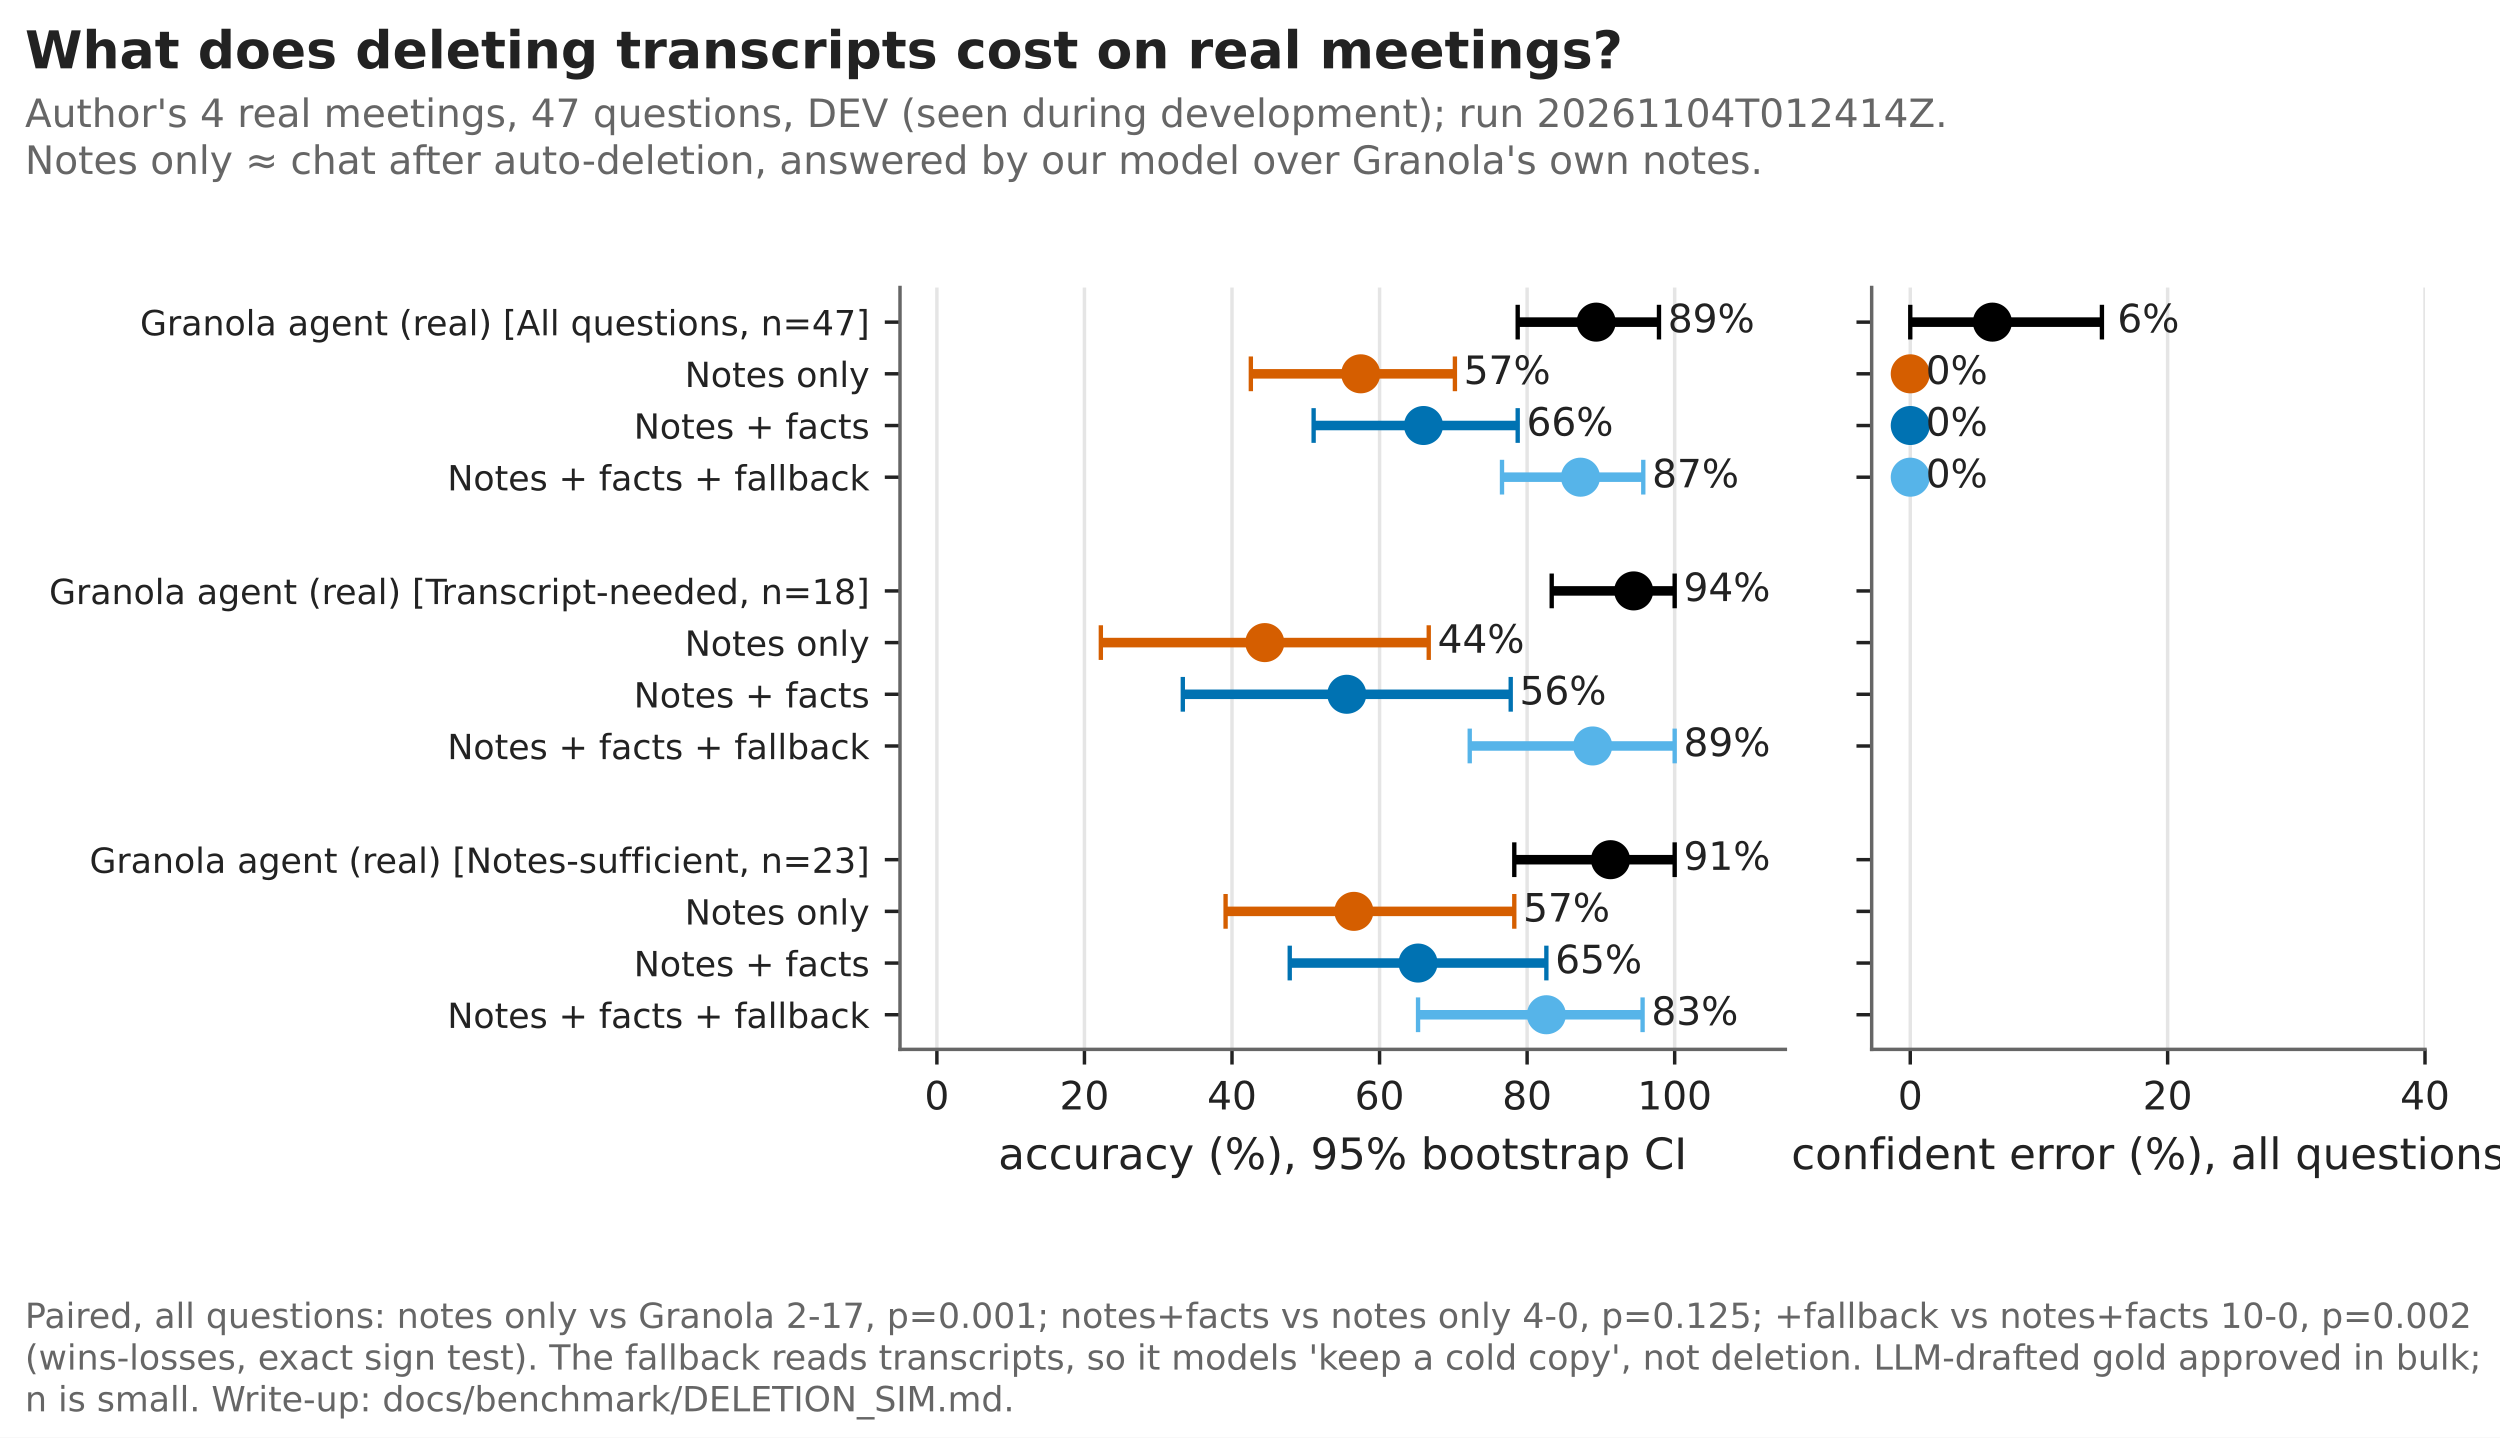
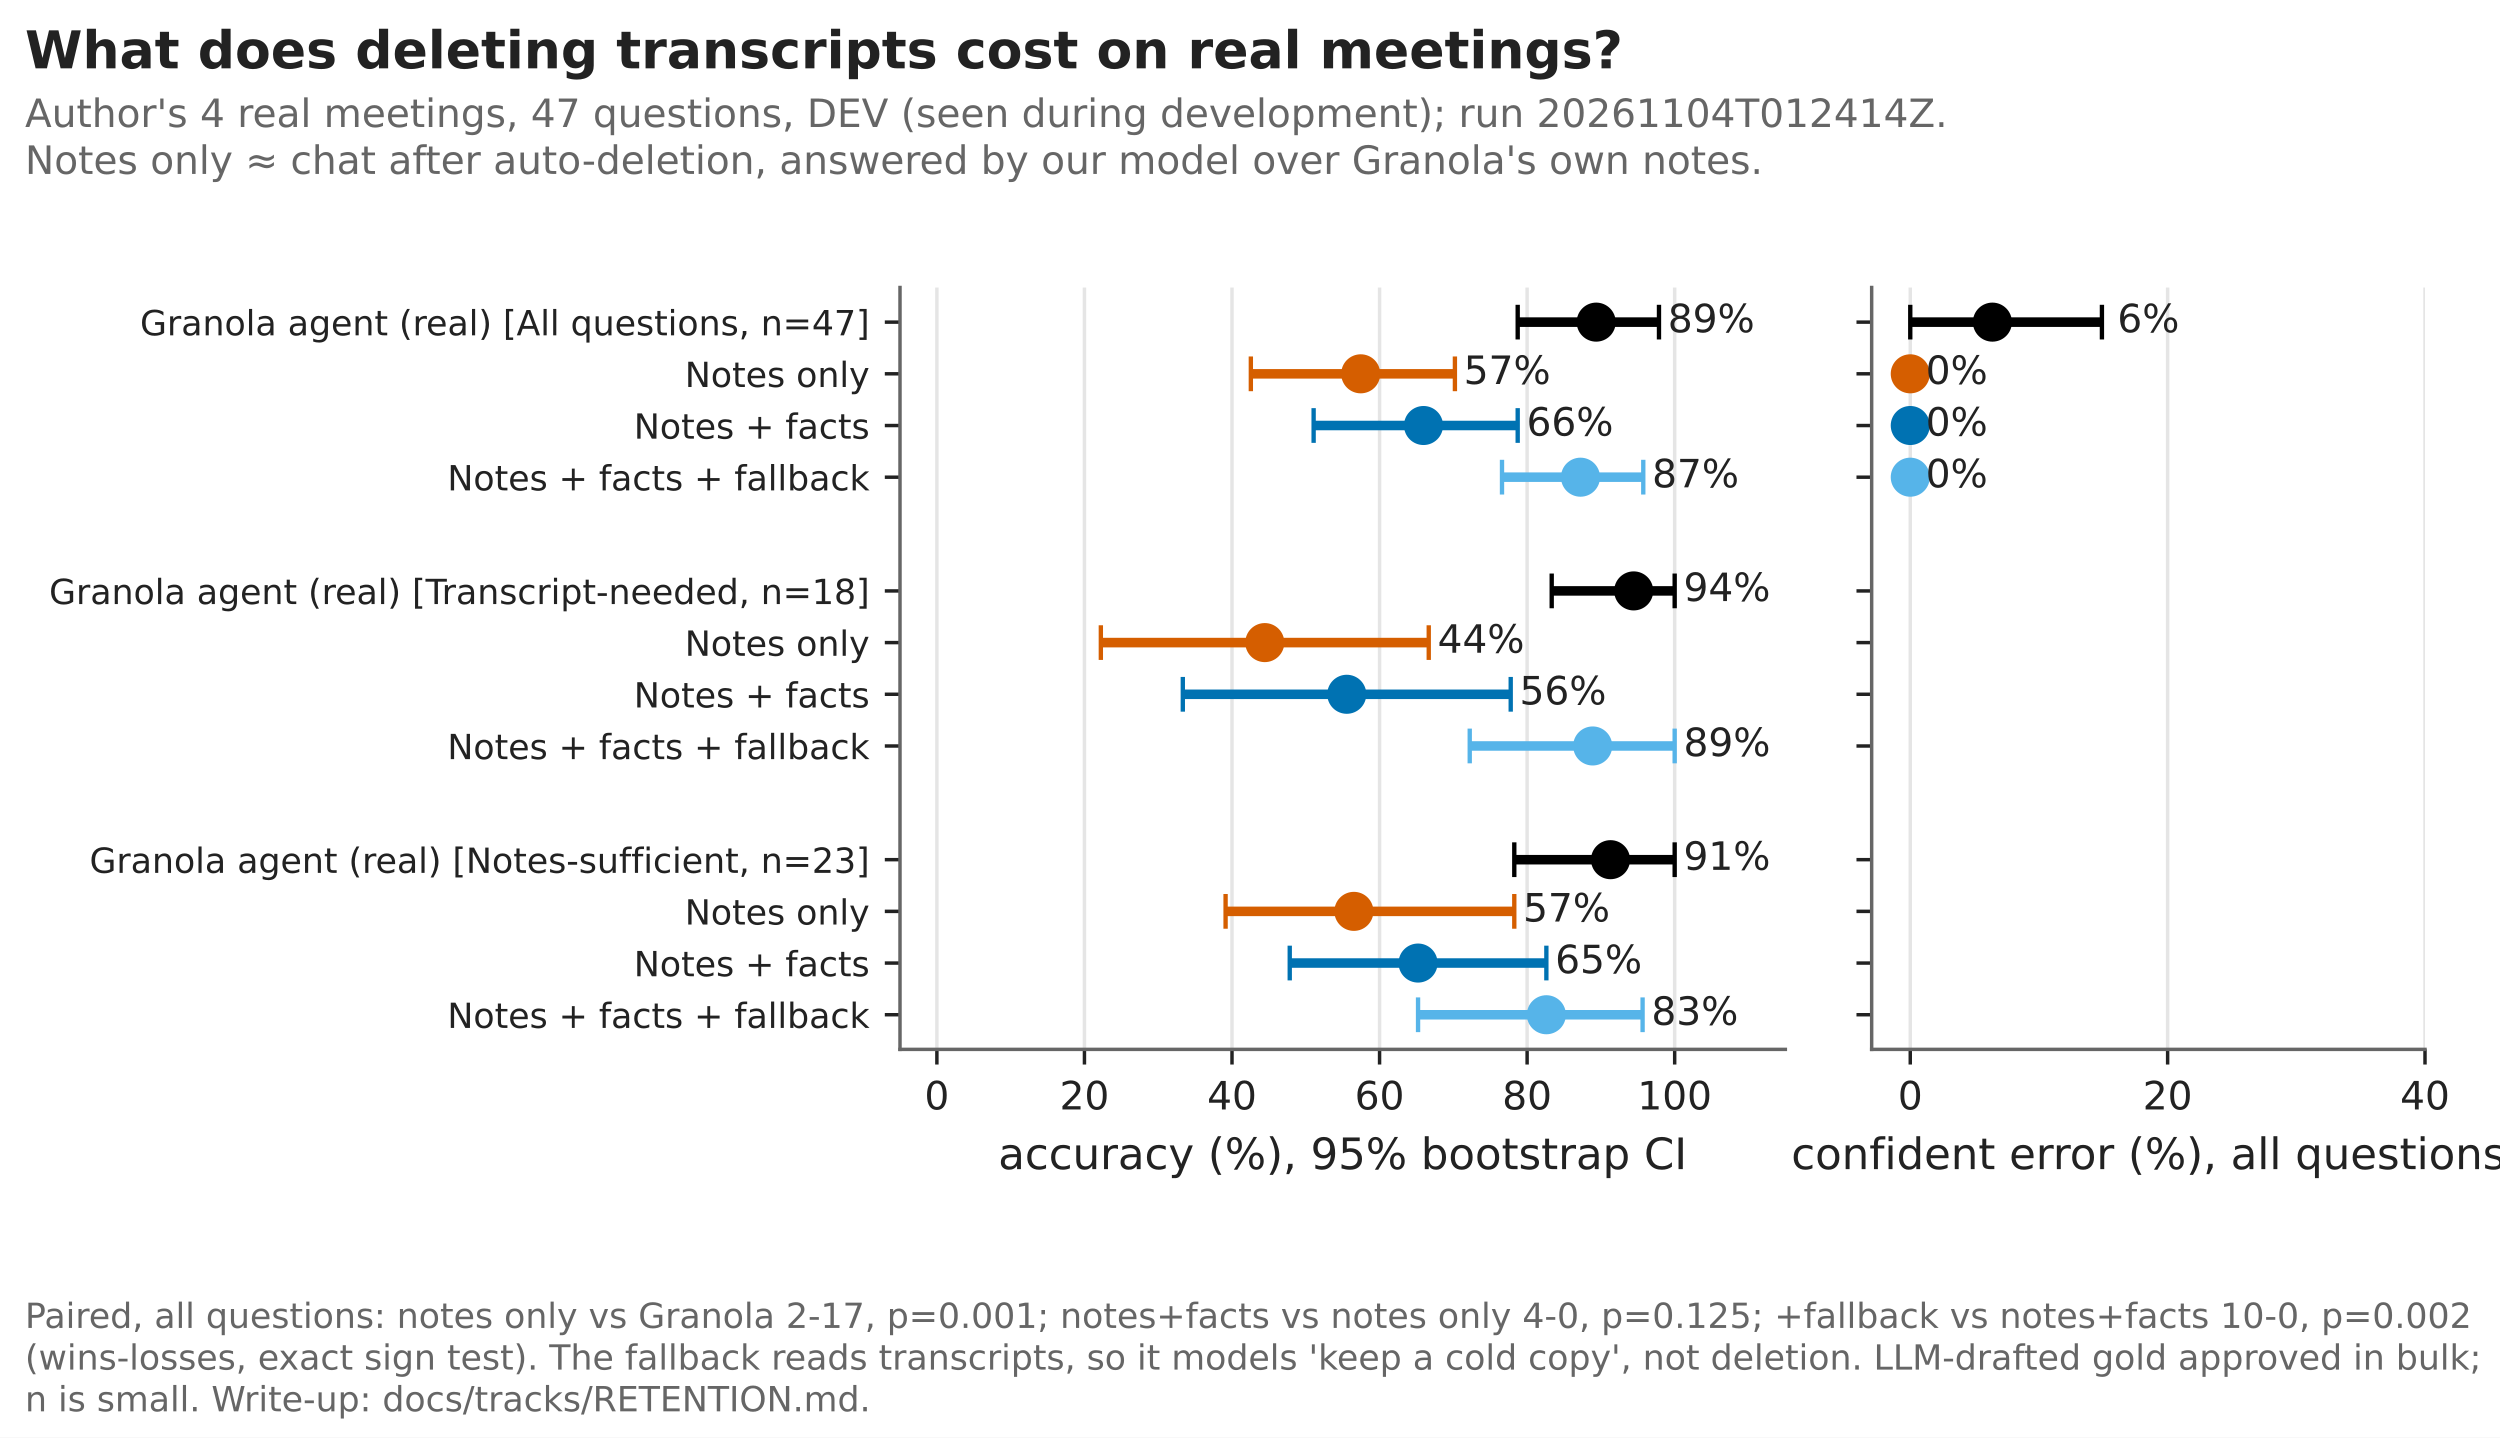
<svg xmlns="http://www.w3.org/2000/svg" xmlns:xlink="http://www.w3.org/1999/xlink" width="576pt" height="331.2pt" viewBox="0 0 576 331.2" version="1.1">
  <defs>
    <style type="text/css">*{stroke-linejoin: round; stroke-linecap: butt}</style>
  </defs>
  <g id="figure_1">
    <g id="patch_1">
      <path d="M 0 331.2  L 576 331.2  L 576 0  L 0 0  z " style="fill: #ffffff" />
    </g>
    <g id="axes_1">
      <g id="patch_2">
        <path d="M 207.36 241.776  L 411.343 241.776  L 411.343 66.24  L 207.36 66.24  z " style="fill: #ffffff" />
      </g>
      <g id="matplotlib.axis_1">
        <g id="xtick_1">
          <g id="line2d_1">
            <path d="M 215.859 241.776  L 215.859 66.24  " clip-path="url(#p4a21367a74)" style="fill: none; stroke: #e5e5e5; stroke-width: 0.8; stroke-linecap: square" />
          </g>
          <g id="line2d_2">
            <defs>
              <path id="mbfbeed4f77" d="M 0 0  L 0 3.5  " style="stroke: #222222; stroke-width: 0.8" />
            </defs>
            <g>
              <use xlink:href="#mbfbeed4f77" x="215.859" y="241.776" style="fill: #222222; stroke: #222222; stroke-width: 0.8" />
            </g>
          </g>
          <g id="text_1">
            <text style="font-size: 9px; font-family: 'DejaVu Sans', 'Helvetica', 'Arial', sans-serif; text-anchor: middle; fill: #222222" x="215.859" y="255.614" transform="rotate(-0 215.8593 255.6139)">0</text>
          </g>
        </g>
        <g id="xtick_2">
          <g id="line2d_3">
            <path d="M 249.856 241.776  L 249.856 66.24  " clip-path="url(#p4a21367a74)" style="fill: none; stroke: #e5e5e5; stroke-width: 0.8; stroke-linecap: square" />
          </g>
          <g id="line2d_4">
            <g>
              <use xlink:href="#mbfbeed4f77" x="249.856" y="241.776" style="fill: #222222; stroke: #222222; stroke-width: 0.8" />
            </g>
          </g>
          <g id="text_2">
            <text style="font-size: 9px; font-family: 'DejaVu Sans', 'Helvetica', 'Arial', sans-serif; text-anchor: middle; fill: #222222" x="249.856" y="255.614" transform="rotate(-0 249.8564 255.6139)">20</text>
          </g>
        </g>
        <g id="xtick_3">
          <g id="line2d_5">
            <path d="M 283.853 241.776  L 283.853 66.24  " clip-path="url(#p4a21367a74)" style="fill: none; stroke: #e5e5e5; stroke-width: 0.8; stroke-linecap: square" />
          </g>
          <g id="line2d_6">
            <g>
              <use xlink:href="#mbfbeed4f77" x="283.853" y="241.776" style="fill: #222222; stroke: #222222; stroke-width: 0.8" />
            </g>
          </g>
          <g id="text_3">
            <text style="font-size: 9px; font-family: 'DejaVu Sans', 'Helvetica', 'Arial', sans-serif; text-anchor: middle; fill: #222222" x="283.853" y="255.614" transform="rotate(-0 283.8535 255.6139)">40</text>
          </g>
        </g>
        <g id="xtick_4">
          <g id="line2d_7">
            <path d="M 317.851 241.776  L 317.851 66.24  " clip-path="url(#p4a21367a74)" style="fill: none; stroke: #e5e5e5; stroke-width: 0.8; stroke-linecap: square" />
          </g>
          <g id="line2d_8">
            <g>
              <use xlink:href="#mbfbeed4f77" x="317.851" y="241.776" style="fill: #222222; stroke: #222222; stroke-width: 0.8" />
            </g>
          </g>
          <g id="text_4">
            <text style="font-size: 9px; font-family: 'DejaVu Sans', 'Helvetica', 'Arial', sans-serif; text-anchor: middle; fill: #222222" x="317.851" y="255.614" transform="rotate(-0 317.8506 255.6139)">60</text>
          </g>
        </g>
        <g id="xtick_5">
          <g id="line2d_9">
            <path d="M 351.848 241.776  L 351.848 66.24  " clip-path="url(#p4a21367a74)" style="fill: none; stroke: #e5e5e5; stroke-width: 0.8; stroke-linecap: square" />
          </g>
          <g id="line2d_10">
            <g>
              <use xlink:href="#mbfbeed4f77" x="351.848" y="241.776" style="fill: #222222; stroke: #222222; stroke-width: 0.8" />
            </g>
          </g>
          <g id="text_5">
            <text style="font-size: 9px; font-family: 'DejaVu Sans', 'Helvetica', 'Arial', sans-serif; text-anchor: middle; fill: #222222" x="351.848" y="255.614" transform="rotate(-0 351.8477 255.6139)">80</text>
          </g>
        </g>
        <g id="xtick_6">
          <g id="line2d_11">
            <path d="M 385.845 241.776  L 385.845 66.24  " clip-path="url(#p4a21367a74)" style="fill: none; stroke: #e5e5e5; stroke-width: 0.8; stroke-linecap: square" />
          </g>
          <g id="line2d_12">
            <g>
              <use xlink:href="#mbfbeed4f77" x="385.845" y="241.776" style="fill: #222222; stroke: #222222; stroke-width: 0.8" />
            </g>
          </g>
          <g id="text_6">
            <text style="font-size: 9px; font-family: 'DejaVu Sans', 'Helvetica', 'Arial', sans-serif; text-anchor: middle; fill: #222222" x="385.845" y="255.614" transform="rotate(-0 385.8448 255.6139)">100</text>
          </g>
        </g>
        <g id="text_7">
          <text style="font-size: 10px; font-family: 'DejaVu Sans', 'Helvetica', 'Arial', sans-serif; text-anchor: middle; fill: #222222" x="309.351" y="269.374" transform="rotate(-0 309.3513 269.3744)">accuracy (%), 95% bootstrap CI</text>
        </g>
      </g>
      <g id="matplotlib.axis_2">
        <g id="ytick_1">
          <g id="line2d_13">
            <defs>
              <path id="m882cb36562" d="M 0 0  L -3.5 0  " style="stroke: #222222; stroke-width: 0.8" />
            </defs>
            <g>
              <use xlink:href="#m882cb36562" x="207.36" y="74.219" style="fill: #222222; stroke: #222222; stroke-width: 0.8" />
            </g>
          </g>
          <g id="text_8">
            <text style="font-size: 8px; font-family: 'DejaVu Sans', 'Helvetica', 'Arial', sans-serif; text-anchor: end; fill: #222222" x="200.36" y="77.258" transform="rotate(-0 200.36 77.25828)">Granola agent (real)  [All questions, n=47]</text>
          </g>
        </g>
        <g id="ytick_2">
          <g id="line2d_14">
            <g>
              <use xlink:href="#m882cb36562" x="207.36" y="86.128" style="fill: #222222; stroke: #222222; stroke-width: 0.8" />
            </g>
          </g>
          <g id="text_9">
            <text style="font-size: 8px; font-family: 'DejaVu Sans', 'Helvetica', 'Arial', sans-serif; text-anchor: end; fill: #222222" x="200.36" y="89.167" transform="rotate(-0 200.36 89.1671)">Notes only</text>
          </g>
        </g>
        <g id="ytick_3">
          <g id="line2d_15">
            <g>
              <use xlink:href="#m882cb36562" x="207.36" y="98.037" style="fill: #222222; stroke: #222222; stroke-width: 0.8" />
            </g>
          </g>
          <g id="text_10">
            <text style="font-size: 8px; font-family: 'DejaVu Sans', 'Helvetica', 'Arial', sans-serif; text-anchor: end; fill: #222222" x="200.36" y="101.076" transform="rotate(-0 200.36 101.0759)">Notes + facts</text>
          </g>
        </g>
        <g id="ytick_4">
          <g id="line2d_16">
            <g>
              <use xlink:href="#m882cb36562" x="207.36" y="109.945" style="fill: #222222; stroke: #222222; stroke-width: 0.8" />
            </g>
          </g>
          <g id="text_11">
            <text style="font-size: 8px; font-family: 'DejaVu Sans', 'Helvetica', 'Arial', sans-serif; text-anchor: end; fill: #222222" x="200.36" y="112.985" transform="rotate(-0 200.36 112.9847)">Notes + facts + fallback</text>
          </g>
        </g>
        <g id="ytick_5">
          <g id="line2d_17">
            <g>
              <use xlink:href="#m882cb36562" x="207.36" y="136.145" style="fill: #222222; stroke: #222222; stroke-width: 0.8" />
            </g>
          </g>
          <g id="text_12">
            <text style="font-size: 8px; font-family: 'DejaVu Sans', 'Helvetica', 'Arial', sans-serif; text-anchor: end; fill: #222222" x="200.36" y="139.184" transform="rotate(-0 200.36 139.1841)">Granola agent (real)  [Transcript-needed, n=18]</text>
          </g>
        </g>
        <g id="ytick_6">
          <g id="line2d_18">
            <g>
              <use xlink:href="#m882cb36562" x="207.36" y="148.054" style="fill: #222222; stroke: #222222; stroke-width: 0.8" />
            </g>
          </g>
          <g id="text_13">
            <text style="font-size: 8px; font-family: 'DejaVu Sans', 'Helvetica', 'Arial', sans-serif; text-anchor: end; fill: #222222" x="200.36" y="151.093" transform="rotate(-0 200.36 151.093)">Notes only</text>
          </g>
        </g>
        <g id="ytick_7">
          <g id="line2d_19">
            <g>
              <use xlink:href="#m882cb36562" x="207.36" y="159.962" style="fill: #222222; stroke: #222222; stroke-width: 0.8" />
            </g>
          </g>
          <g id="text_14">
            <text style="font-size: 8px; font-family: 'DejaVu Sans', 'Helvetica', 'Arial', sans-serif; text-anchor: end; fill: #222222" x="200.36" y="163.002" transform="rotate(-0 200.36 163.0018)">Notes + facts</text>
          </g>
        </g>
        <g id="ytick_8">
          <g id="line2d_20">
            <g>
              <use xlink:href="#m882cb36562" x="207.36" y="171.871" style="fill: #222222; stroke: #222222; stroke-width: 0.8" />
            </g>
          </g>
          <g id="text_15">
            <text style="font-size: 8px; font-family: 'DejaVu Sans', 'Helvetica', 'Arial', sans-serif; text-anchor: end; fill: #222222" x="200.36" y="174.911" transform="rotate(-0 200.36 174.9106)">Notes + facts + fallback</text>
          </g>
        </g>
        <g id="ytick_9">
          <g id="line2d_21">
            <g>
              <use xlink:href="#m882cb36562" x="207.36" y="198.071" style="fill: #222222; stroke: #222222; stroke-width: 0.8" />
            </g>
          </g>
          <g id="text_16">
            <text style="font-size: 8px; font-family: 'DejaVu Sans', 'Helvetica', 'Arial', sans-serif; text-anchor: end; fill: #222222" x="200.36" y="201.11" transform="rotate(-0 200.36 201.11)">Granola agent (real)  [Notes-sufficient, n=23]</text>
          </g>
        </g>
        <g id="ytick_10">
          <g id="line2d_22">
            <g>
              <use xlink:href="#m882cb36562" x="207.36" y="209.979" style="fill: #222222; stroke: #222222; stroke-width: 0.8" />
            </g>
          </g>
          <g id="text_17">
            <text style="font-size: 8px; font-family: 'DejaVu Sans', 'Helvetica', 'Arial', sans-serif; text-anchor: end; fill: #222222" x="200.36" y="213.019" transform="rotate(-0 200.36 213.0188)">Notes only</text>
          </g>
        </g>
        <g id="ytick_11">
          <g id="line2d_23">
            <g>
              <use xlink:href="#m882cb36562" x="207.36" y="221.888" style="fill: #222222; stroke: #222222; stroke-width: 0.8" />
            </g>
          </g>
          <g id="text_18">
            <text style="font-size: 8px; font-family: 'DejaVu Sans', 'Helvetica', 'Arial', sans-serif; text-anchor: end; fill: #222222" x="200.36" y="224.928" transform="rotate(-0 200.36 224.9276)">Notes + facts</text>
          </g>
        </g>
        <g id="ytick_12">
          <g id="line2d_24">
            <g>
              <use xlink:href="#m882cb36562" x="207.36" y="233.797" style="fill: #222222; stroke: #222222; stroke-width: 0.8" />
            </g>
          </g>
          <g id="text_19">
            <text style="font-size: 8px; font-family: 'DejaVu Sans', 'Helvetica', 'Arial', sans-serif; text-anchor: end; fill: #222222" x="200.36" y="236.836" transform="rotate(-0 200.36 236.8365)">Notes + facts + fallback</text>
          </g>
        </g>
      </g>
      <g id="LineCollection_1">
        <path d="M 349.678 74.219  L 382.228 74.219  " clip-path="url(#p4a21367a74)" style="fill: none; stroke: #000000; stroke-width: 2.2" />
      </g>
      <g id="line2d_25">
        <defs>
          <path id="m588bdfc3f3" d="M 0 4  L 0 -4  " style="stroke: #000000" />
        </defs>
        <g clip-path="url(#p4a21367a74)">
          <use xlink:href="#m588bdfc3f3" x="349.678" y="74.219" style="stroke: #000000" />
        </g>
      </g>
      <g id="line2d_26">
        <g clip-path="url(#p4a21367a74)">
          <use xlink:href="#m588bdfc3f3" x="382.228" y="74.219" style="stroke: #000000" />
        </g>
      </g>
      <g id="LineCollection_2">
        <path d="M 288.194 86.128  L 335.211 86.128  " clip-path="url(#p4a21367a74)" style="fill: none; stroke: #d55e00; stroke-width: 2.2" />
      </g>
      <g id="line2d_27">
        <defs>
          <path id="m2316b4b13b" d="M 0 4  L 0 -4  " style="stroke: #d55e00" />
        </defs>
        <g clip-path="url(#p4a21367a74)">
          <use xlink:href="#m2316b4b13b" x="288.194" y="86.128" style="fill: #d55e00; stroke: #d55e00" />
        </g>
      </g>
      <g id="line2d_28">
        <g clip-path="url(#p4a21367a74)">
          <use xlink:href="#m2316b4b13b" x="335.211" y="86.128" style="fill: #d55e00; stroke: #d55e00" />
        </g>
      </g>
      <g id="LineCollection_3">
        <path d="M 302.66 98.037  L 349.678 98.037  " clip-path="url(#p4a21367a74)" style="fill: none; stroke: #0072b2; stroke-width: 2.2" />
      </g>
      <g id="line2d_29">
        <defs>
          <path id="mf7b65b3f2f" d="M 0 4  L 0 -4  " style="stroke: #0072b2" />
        </defs>
        <g clip-path="url(#p4a21367a74)">
          <use xlink:href="#mf7b65b3f2f" x="302.66" y="98.037" style="fill: #0072b2; stroke: #0072b2" />
        </g>
      </g>
      <g id="line2d_30">
        <g clip-path="url(#p4a21367a74)">
          <use xlink:href="#mf7b65b3f2f" x="349.678" y="98.037" style="fill: #0072b2; stroke: #0072b2" />
        </g>
      </g>
      <g id="LineCollection_4">
        <path d="M 346.061 109.945  L 378.611 109.945  " clip-path="url(#p4a21367a74)" style="fill: none; stroke: #56b4e9; stroke-width: 2.2" />
      </g>
      <g id="line2d_31">
        <defs>
          <path id="mfaf6a89723" d="M 0 4  L 0 -4  " style="stroke: #56b4e9" />
        </defs>
        <g clip-path="url(#p4a21367a74)">
          <use xlink:href="#mfaf6a89723" x="346.061" y="109.945" style="fill: #56b4e9; stroke: #56b4e9" />
        </g>
      </g>
      <g id="line2d_32">
        <g clip-path="url(#p4a21367a74)">
          <use xlink:href="#mfaf6a89723" x="378.611" y="109.945" style="fill: #56b4e9; stroke: #56b4e9" />
        </g>
      </g>
      <g id="LineCollection_5">
        <path d="M 357.514 136.145  L 385.845 136.145  " clip-path="url(#p4a21367a74)" style="fill: none; stroke: #000000; stroke-width: 2.2" />
      </g>
      <g id="line2d_33">
        <g clip-path="url(#p4a21367a74)">
          <use xlink:href="#m588bdfc3f3" x="357.514" y="136.145" style="stroke: #000000" />
        </g>
      </g>
      <g id="line2d_34">
        <g clip-path="url(#p4a21367a74)">
          <use xlink:href="#m588bdfc3f3" x="385.845" y="136.145" style="stroke: #000000" />
        </g>
      </g>
      <g id="LineCollection_6">
        <path d="M 253.634 148.054  L 329.183 148.054  " clip-path="url(#p4a21367a74)" style="fill: none; stroke: #d55e00; stroke-width: 2.2" />
      </g>
      <g id="line2d_35">
        <g clip-path="url(#p4a21367a74)">
          <use xlink:href="#m2316b4b13b" x="253.634" y="148.054" style="fill: #d55e00; stroke: #d55e00" />
        </g>
      </g>
      <g id="line2d_36">
        <g clip-path="url(#p4a21367a74)">
          <use xlink:href="#m2316b4b13b" x="329.183" y="148.054" style="fill: #d55e00; stroke: #d55e00" />
        </g>
      </g>
      <g id="LineCollection_7">
        <path d="M 272.521 159.962  L 348.07 159.962  " clip-path="url(#p4a21367a74)" style="fill: none; stroke: #0072b2; stroke-width: 2.2" />
      </g>
      <g id="line2d_37">
        <g clip-path="url(#p4a21367a74)">
          <use xlink:href="#mf7b65b3f2f" x="272.521" y="159.962" style="fill: #0072b2; stroke: #0072b2" />
        </g>
      </g>
      <g id="line2d_38">
        <g clip-path="url(#p4a21367a74)">
          <use xlink:href="#mf7b65b3f2f" x="348.07" y="159.962" style="fill: #0072b2; stroke: #0072b2" />
        </g>
      </g>
      <g id="LineCollection_8">
        <path d="M 338.627 171.871  L 385.845 171.871  " clip-path="url(#p4a21367a74)" style="fill: none; stroke: #56b4e9; stroke-width: 2.2" />
      </g>
      <g id="line2d_39">
        <g clip-path="url(#p4a21367a74)">
          <use xlink:href="#mfaf6a89723" x="338.627" y="171.871" style="fill: #56b4e9; stroke: #56b4e9" />
        </g>
      </g>
      <g id="line2d_40">
        <g clip-path="url(#p4a21367a74)">
          <use xlink:href="#mfaf6a89723" x="385.845" y="171.871" style="fill: #56b4e9; stroke: #56b4e9" />
        </g>
      </g>
      <g id="LineCollection_9">
        <path d="M 348.891 198.071  L 385.845 198.071  " clip-path="url(#p4a21367a74)" style="fill: none; stroke: #000000; stroke-width: 2.2" />
      </g>
      <g id="line2d_41">
        <g clip-path="url(#p4a21367a74)">
          <use xlink:href="#m588bdfc3f3" x="348.891" y="198.071" style="stroke: #000000" />
        </g>
      </g>
      <g id="line2d_42">
        <g clip-path="url(#p4a21367a74)">
          <use xlink:href="#m588bdfc3f3" x="385.845" y="198.071" style="stroke: #000000" />
        </g>
      </g>
      <g id="LineCollection_10">
        <path d="M 282.375 209.979  L 348.891 209.979  " clip-path="url(#p4a21367a74)" style="fill: none; stroke: #d55e00; stroke-width: 2.2" />
      </g>
      <g id="line2d_43">
        <g clip-path="url(#p4a21367a74)">
          <use xlink:href="#m2316b4b13b" x="282.375" y="209.979" style="fill: #d55e00; stroke: #d55e00" />
        </g>
      </g>
      <g id="line2d_44">
        <g clip-path="url(#p4a21367a74)">
          <use xlink:href="#m2316b4b13b" x="348.891" y="209.979" style="fill: #d55e00; stroke: #d55e00" />
        </g>
      </g>
      <g id="LineCollection_11">
        <path d="M 297.157 221.888  L 356.282 221.888  " clip-path="url(#p4a21367a74)" style="fill: none; stroke: #0072b2; stroke-width: 2.2" />
      </g>
      <g id="line2d_45">
        <g clip-path="url(#p4a21367a74)">
          <use xlink:href="#mf7b65b3f2f" x="297.157" y="221.888" style="fill: #0072b2; stroke: #0072b2" />
        </g>
      </g>
      <g id="line2d_46">
        <g clip-path="url(#p4a21367a74)">
          <use xlink:href="#mf7b65b3f2f" x="356.282" y="221.888" style="fill: #0072b2; stroke: #0072b2" />
        </g>
      </g>
      <g id="LineCollection_12">
        <path d="M 326.719 233.797  L 378.454 233.797  " clip-path="url(#p4a21367a74)" style="fill: none; stroke: #56b4e9; stroke-width: 2.2" />
      </g>
      <g id="line2d_47">
        <g clip-path="url(#p4a21367a74)">
          <use xlink:href="#mfaf6a89723" x="326.719" y="233.797" style="fill: #56b4e9; stroke: #56b4e9" />
        </g>
      </g>
      <g id="line2d_48">
        <g clip-path="url(#p4a21367a74)">
          <use xlink:href="#mfaf6a89723" x="378.454" y="233.797" style="fill: #56b4e9; stroke: #56b4e9" />
        </g>
      </g>
      <g id="line2d_49">
        <defs>
          <path id="mec04e29f99" d="M 0 4  C 1.061 4 2.078 3.579 2.828 2.828  C 3.579 2.078 4 1.061 4 0  C 4 -1.061 3.579 -2.078 2.828 -2.828  C 2.078 -3.579 1.061 -4 0 -4  C -1.061 -4 -2.078 -3.579 -2.828 -2.828  C -3.579 -2.078 -4 -1.061 -4 0  C -4 1.061 -3.579 2.078 -2.828 2.828  C -2.078 3.579 -1.061 4 0 4  z " style="stroke: #000000" />
        </defs>
        <g clip-path="url(#p4a21367a74)">
          <use xlink:href="#mec04e29f99" x="367.761" y="74.219" style="stroke: #000000" />
        </g>
      </g>
      <g id="line2d_50">
        <defs>
          <path id="m835c1e6cf1" d="M 0 4  C 1.061 4 2.078 3.579 2.828 2.828  C 3.579 2.078 4 1.061 4 0  C 4 -1.061 3.579 -2.078 2.828 -2.828  C 2.078 -3.579 1.061 -4 0 -4  C -1.061 -4 -2.078 -3.579 -2.828 -2.828  C -3.579 -2.078 -4 -1.061 -4 0  C -4 1.061 -3.579 2.078 -2.828 2.828  C -2.078 3.579 -1.061 4 0 4  z " style="stroke: #d55e00" />
        </defs>
        <g clip-path="url(#p4a21367a74)">
          <use xlink:href="#m835c1e6cf1" x="313.511" y="86.128" style="fill: #d55e00; stroke: #d55e00" />
        </g>
      </g>
      <g id="line2d_51">
        <defs>
          <path id="m438af57d94" d="M 0 4  C 1.061 4 2.078 3.579 2.828 2.828  C 3.579 2.078 4 1.061 4 0  C 4 -1.061 3.579 -2.078 2.828 -2.828  C 2.078 -3.579 1.061 -4 0 -4  C -1.061 -4 -2.078 -3.579 -2.828 -2.828  C -3.579 -2.078 -4 -1.061 -4 0  C -4 1.061 -3.579 2.078 -2.828 2.828  C -2.078 3.579 -1.061 4 0 4  z " style="stroke: #0072b2" />
        </defs>
        <g clip-path="url(#p4a21367a74)">
          <use xlink:href="#m438af57d94" x="327.977" y="98.037" style="fill: #0072b2; stroke: #0072b2" />
        </g>
      </g>
      <g id="line2d_52">
        <defs>
          <path id="mf7a8e49e09" d="M 0 4  C 1.061 4 2.078 3.579 2.828 2.828  C 3.579 2.078 4 1.061 4 0  C 4 -1.061 3.579 -2.078 2.828 -2.828  C 2.078 -3.579 1.061 -4 0 -4  C -1.061 -4 -2.078 -3.579 -2.828 -2.828  C -3.579 -2.078 -4 -1.061 -4 0  C -4 1.061 -3.579 2.078 -2.828 2.828  C -2.078 3.579 -1.061 4 0 4  z " style="stroke: #56b4e9" />
        </defs>
        <g clip-path="url(#p4a21367a74)">
          <use xlink:href="#mf7a8e49e09" x="364.144" y="109.945" style="fill: #56b4e9; stroke: #56b4e9" />
        </g>
      </g>
      <g id="line2d_53">
        <g clip-path="url(#p4a21367a74)">
          <use xlink:href="#mec04e29f99" x="376.401" y="136.145" style="stroke: #000000" />
        </g>
      </g>
      <g id="line2d_54">
        <g clip-path="url(#p4a21367a74)">
          <use xlink:href="#m835c1e6cf1" x="291.408" y="148.054" style="fill: #d55e00; stroke: #d55e00" />
        </g>
      </g>
      <g id="line2d_55">
        <g clip-path="url(#p4a21367a74)">
          <use xlink:href="#m438af57d94" x="310.296" y="159.962" style="fill: #0072b2; stroke: #0072b2" />
        </g>
      </g>
      <g id="line2d_56">
        <g clip-path="url(#p4a21367a74)">
          <use xlink:href="#mf7a8e49e09" x="366.957" y="171.871" style="fill: #56b4e9; stroke: #56b4e9" />
        </g>
      </g>
      <g id="line2d_57">
        <g clip-path="url(#p4a21367a74)">
          <use xlink:href="#mec04e29f99" x="371.063" y="198.071" style="stroke: #000000" />
        </g>
      </g>
      <g id="line2d_58">
        <g clip-path="url(#p4a21367a74)">
          <use xlink:href="#m835c1e6cf1" x="311.938" y="209.979" style="fill: #d55e00; stroke: #d55e00" />
        </g>
      </g>
      <g id="line2d_59">
        <g clip-path="url(#p4a21367a74)">
          <use xlink:href="#m438af57d94" x="326.719" y="221.888" style="fill: #0072b2; stroke: #0072b2" />
        </g>
      </g>
      <g id="line2d_60">
        <g clip-path="url(#p4a21367a74)">
          <use xlink:href="#mf7a8e49e09" x="356.282" y="233.797" style="fill: #56b4e9; stroke: #56b4e9" />
        </g>
      </g>
      <g id="patch_3">
        <path d="M 207.36 241.776  L 207.36 66.24  " style="fill: none; stroke: #666666; stroke-width: 0.8; stroke-linejoin: miter; stroke-linecap: square" />
      </g>
      <g id="patch_4">
        <path d="M 207.36 241.776  L 411.343 241.776  " style="fill: none; stroke: #666666; stroke-width: 0.8; stroke-linejoin: miter; stroke-linecap: square" />
      </g>
      <g id="text_20">
        <text style="font-size: 9px; font-family: 'DejaVu Sans', 'Helvetica', 'Arial', sans-serif; text-anchor: start; fill: #222222" x="384.268" y="76.557" transform="rotate(-0 384.2679 76.5568)">89%</text>
      </g>
      <g id="text_21">
        <text style="font-size: 9px; font-family: 'DejaVu Sans', 'Helvetica', 'Arial', sans-serif; text-anchor: start; fill: #222222" x="337.251" y="88.466" transform="rotate(-0 337.2506 88.46562)">57%</text>
      </g>
      <g id="text_22">
        <text style="font-size: 9px; font-family: 'DejaVu Sans', 'Helvetica', 'Arial', sans-serif; text-anchor: start; fill: #222222" x="351.717" y="100.374" transform="rotate(-0 351.7175 100.3744)">66%</text>
      </g>
      <g id="text_23">
        <text style="font-size: 9px; font-family: 'DejaVu Sans', 'Helvetica', 'Arial', sans-serif; text-anchor: start; fill: #222222" x="380.651" y="112.283" transform="rotate(-0 380.6512 112.2833)">87%</text>
      </g>
      <g id="text_24">
        <text style="font-size: 9px; font-family: 'DejaVu Sans', 'Helvetica', 'Arial', sans-serif; text-anchor: start; fill: #222222" x="387.885" y="138.483" transform="rotate(-0 387.8846 138.4827)">94%</text>
      </g>
      <g id="text_25">
        <text style="font-size: 9px; font-family: 'DejaVu Sans', 'Helvetica', 'Arial', sans-serif; text-anchor: start; fill: #222222" x="331.223" y="150.391" transform="rotate(-0 331.2228 150.3915)">44%</text>
      </g>
      <g id="text_26">
        <text style="font-size: 9px; font-family: 'DejaVu Sans', 'Helvetica', 'Arial', sans-serif; text-anchor: start; fill: #222222" x="350.11" y="162.3" transform="rotate(-0 350.11 162.3003)">56%</text>
      </g>
      <g id="text_27">
        <text style="font-size: 9px; font-family: 'DejaVu Sans', 'Helvetica', 'Arial', sans-serif; text-anchor: start; fill: #222222" x="387.885" y="174.209" transform="rotate(-0 387.8846 174.2091)">89%</text>
      </g>
      <g id="text_28">
        <text style="font-size: 9px; font-family: 'DejaVu Sans', 'Helvetica', 'Arial', sans-serif; text-anchor: start; fill: #222222" x="387.885" y="200.409" transform="rotate(-0 387.8846 200.4085)">91%</text>
      </g>
      <g id="text_29">
        <text style="font-size: 9px; font-family: 'DejaVu Sans', 'Helvetica', 'Arial', sans-serif; text-anchor: start; fill: #222222" x="350.931" y="212.317" transform="rotate(-0 350.9312 212.3173)">57%</text>
      </g>
      <g id="text_30">
        <text style="font-size: 9px; font-family: 'DejaVu Sans', 'Helvetica', 'Arial', sans-serif; text-anchor: start; fill: #222222" x="358.322" y="224.226" transform="rotate(-0 358.3219 224.2262)">65%</text>
      </g>
      <g id="text_31">
        <text style="font-size: 9px; font-family: 'DejaVu Sans', 'Helvetica', 'Arial', sans-serif; text-anchor: start; fill: #222222" x="380.494" y="236.135" transform="rotate(-0 380.4939 236.135)">83%</text>
      </g>
    </g>
    <g id="axes_2">
      <g id="patch_5">
        <path d="M 431.231 241.776  L 558.72 241.776  L 558.72 66.24  L 431.231 66.24  z " style="fill: #ffffff" />
      </g>
      <g id="matplotlib.axis_3">
        <g id="xtick_7">
          <g id="line2d_61">
            <path d="M 440.125 241.776  L 440.125 66.24  " clip-path="url(#p1c0f5b9e6b)" style="fill: none; stroke: #e5e5e5; stroke-width: 0.8; stroke-linecap: square" />
          </g>
          <g id="line2d_62">
            <g>
              <use xlink:href="#mbfbeed4f77" x="440.125" y="241.776" style="fill: #222222; stroke: #222222; stroke-width: 0.8" />
            </g>
          </g>
          <g id="text_32">
            <text style="font-size: 9px; font-family: 'DejaVu Sans', 'Helvetica', 'Arial', sans-serif; text-anchor: middle; fill: #222222" x="440.125" y="255.614" transform="rotate(-0 440.1255 255.6139)">0</text>
          </g>
        </g>
        <g id="xtick_8">
          <g id="line2d_63">
            <path d="M 499.423 241.776  L 499.423 66.24  " clip-path="url(#p1c0f5b9e6b)" style="fill: none; stroke: #e5e5e5; stroke-width: 0.8; stroke-linecap: square" />
          </g>
          <g id="line2d_64">
            <g>
              <use xlink:href="#mbfbeed4f77" x="499.423" y="241.776" style="fill: #222222; stroke: #222222; stroke-width: 0.8" />
            </g>
          </g>
          <g id="text_33">
            <text style="font-size: 9px; font-family: 'DejaVu Sans', 'Helvetica', 'Arial', sans-serif; text-anchor: middle; fill: #222222" x="499.423" y="255.614" transform="rotate(-0 499.4227 255.6139)">20</text>
          </g>
        </g>
        <g id="xtick_9">
          <g id="line2d_65">
            <path d="M 558.72 241.776  L 558.72 66.24  " clip-path="url(#p1c0f5b9e6b)" style="fill: none; stroke: #e5e5e5; stroke-width: 0.8; stroke-linecap: square" />
          </g>
          <g id="line2d_66">
            <g>
              <use xlink:href="#mbfbeed4f77" x="558.72" y="241.776" style="fill: #222222; stroke: #222222; stroke-width: 0.8" />
            </g>
          </g>
          <g id="text_34">
            <text style="font-size: 9px; font-family: 'DejaVu Sans', 'Helvetica', 'Arial', sans-serif; text-anchor: middle; fill: #222222" x="558.72" y="255.614" transform="rotate(-0 558.72 255.6139)">40</text>
          </g>
        </g>
        <g id="text_35">
          <text style="font-size: 10px; font-family: 'DejaVu Sans', 'Helvetica', 'Arial', sans-serif; text-anchor: middle; fill: #222222" x="494.975" y="269.374" transform="rotate(-0 494.9754 269.3744)">confident error (%), all questions</text>
        </g>
      </g>
      <g id="matplotlib.axis_4">
        <g id="ytick_13">
          <g id="line2d_67">
            <g>
              <use xlink:href="#m882cb36562" x="431.231" y="74.219" style="fill: #222222; stroke: #222222; stroke-width: 0.8" />
            </g>
          </g>
        </g>
        <g id="ytick_14">
          <g id="line2d_68">
            <g>
              <use xlink:href="#m882cb36562" x="431.231" y="86.128" style="fill: #222222; stroke: #222222; stroke-width: 0.8" />
            </g>
          </g>
        </g>
        <g id="ytick_15">
          <g id="line2d_69">
            <g>
              <use xlink:href="#m882cb36562" x="431.231" y="98.037" style="fill: #222222; stroke: #222222; stroke-width: 0.8" />
            </g>
          </g>
        </g>
        <g id="ytick_16">
          <g id="line2d_70">
            <g>
              <use xlink:href="#m882cb36562" x="431.231" y="109.945" style="fill: #222222; stroke: #222222; stroke-width: 0.8" />
            </g>
          </g>
        </g>
        <g id="ytick_17">
          <g id="line2d_71">
            <g>
              <use xlink:href="#m882cb36562" x="431.231" y="136.145" style="fill: #222222; stroke: #222222; stroke-width: 0.8" />
            </g>
          </g>
        </g>
        <g id="ytick_18">
          <g id="line2d_72">
            <g>
              <use xlink:href="#m882cb36562" x="431.231" y="148.054" style="fill: #222222; stroke: #222222; stroke-width: 0.8" />
            </g>
          </g>
        </g>
        <g id="ytick_19">
          <g id="line2d_73">
            <g>
              <use xlink:href="#m882cb36562" x="431.231" y="159.962" style="fill: #222222; stroke: #222222; stroke-width: 0.8" />
            </g>
          </g>
        </g>
        <g id="ytick_20">
          <g id="line2d_74">
            <g>
              <use xlink:href="#m882cb36562" x="431.231" y="171.871" style="fill: #222222; stroke: #222222; stroke-width: 0.8" />
            </g>
          </g>
        </g>
        <g id="ytick_21">
          <g id="line2d_75">
            <g>
              <use xlink:href="#m882cb36562" x="431.231" y="198.071" style="fill: #222222; stroke: #222222; stroke-width: 0.8" />
            </g>
          </g>
        </g>
        <g id="ytick_22">
          <g id="line2d_76">
            <g>
              <use xlink:href="#m882cb36562" x="431.231" y="209.979" style="fill: #222222; stroke: #222222; stroke-width: 0.8" />
            </g>
          </g>
        </g>
        <g id="ytick_23">
          <g id="line2d_77">
            <g>
              <use xlink:href="#m882cb36562" x="431.231" y="221.888" style="fill: #222222; stroke: #222222; stroke-width: 0.8" />
            </g>
          </g>
        </g>
        <g id="ytick_24">
          <g id="line2d_78">
            <g>
              <use xlink:href="#m882cb36562" x="431.231" y="233.797" style="fill: #222222; stroke: #222222; stroke-width: 0.8" />
            </g>
          </g>
        </g>
      </g>
      <g id="LineCollection_13">
        <path d="M 440.125 74.219  L 484.283 74.219  " clip-path="url(#p1c0f5b9e6b)" style="fill: none; stroke: #000000; stroke-width: 2.2" />
      </g>
      <g id="line2d_79">
        <g clip-path="url(#p1c0f5b9e6b)">
          <use xlink:href="#m588bdfc3f3" x="440.125" y="74.219" style="stroke: #000000" />
        </g>
      </g>
      <g id="line2d_80">
        <g clip-path="url(#p1c0f5b9e6b)">
          <use xlink:href="#m588bdfc3f3" x="484.283" y="74.219" style="stroke: #000000" />
        </g>
      </g>
      <g id="LineCollection_14">
        <path d="M 440.125 86.128  L 440.125 86.128  " clip-path="url(#p1c0f5b9e6b)" style="fill: none; stroke: #d55e00; stroke-width: 2.2" />
      </g>
      <g id="line2d_81">
        <g clip-path="url(#p1c0f5b9e6b)">
          <use xlink:href="#m2316b4b13b" x="440.125" y="86.128" style="fill: #d55e00; stroke: #d55e00" />
        </g>
      </g>
      <g id="line2d_82">
        <g clip-path="url(#p1c0f5b9e6b)">
          <use xlink:href="#m2316b4b13b" x="440.125" y="86.128" style="fill: #d55e00; stroke: #d55e00" />
        </g>
      </g>
      <g id="LineCollection_15">
        <path d="M 440.125 98.037  L 440.125 98.037  " clip-path="url(#p1c0f5b9e6b)" style="fill: none; stroke: #0072b2; stroke-width: 2.2" />
      </g>
      <g id="line2d_83">
        <g clip-path="url(#p1c0f5b9e6b)">
          <use xlink:href="#mf7b65b3f2f" x="440.125" y="98.037" style="fill: #0072b2; stroke: #0072b2" />
        </g>
      </g>
      <g id="line2d_84">
        <g clip-path="url(#p1c0f5b9e6b)">
          <use xlink:href="#mf7b65b3f2f" x="440.125" y="98.037" style="fill: #0072b2; stroke: #0072b2" />
        </g>
      </g>
      <g id="LineCollection_16">
        <path d="M 440.125 109.945  L 440.125 109.945  " clip-path="url(#p1c0f5b9e6b)" style="fill: none; stroke: #56b4e9; stroke-width: 2.2" />
      </g>
      <g id="line2d_85">
        <g clip-path="url(#p1c0f5b9e6b)">
          <use xlink:href="#mfaf6a89723" x="440.125" y="109.945" style="fill: #56b4e9; stroke: #56b4e9" />
        </g>
      </g>
      <g id="line2d_86">
        <g clip-path="url(#p1c0f5b9e6b)">
          <use xlink:href="#mfaf6a89723" x="440.125" y="109.945" style="fill: #56b4e9; stroke: #56b4e9" />
        </g>
      </g>
      <g id="line2d_87">
        <g clip-path="url(#p1c0f5b9e6b)">
          <use xlink:href="#mec04e29f99" x="459.05" y="74.219" style="stroke: #000000" />
        </g>
      </g>
      <g id="line2d_88">
        <g clip-path="url(#p1c0f5b9e6b)">
          <use xlink:href="#m835c1e6cf1" x="440.125" y="86.128" style="fill: #d55e00; stroke: #d55e00" />
        </g>
      </g>
      <g id="line2d_89">
        <g clip-path="url(#p1c0f5b9e6b)">
          <use xlink:href="#m438af57d94" x="440.125" y="98.037" style="fill: #0072b2; stroke: #0072b2" />
        </g>
      </g>
      <g id="line2d_90">
        <g clip-path="url(#p1c0f5b9e6b)">
          <use xlink:href="#mf7a8e49e09" x="440.125" y="109.945" style="fill: #56b4e9; stroke: #56b4e9" />
        </g>
      </g>
      <g id="patch_6">
        <path d="M 431.231 241.776  L 431.231 66.24  " style="fill: none; stroke: #666666; stroke-width: 0.8; stroke-linejoin: miter; stroke-linecap: square" />
      </g>
      <g id="patch_7">
        <path d="M 431.231 241.776  L 558.72 241.776  " style="fill: none; stroke: #666666; stroke-width: 0.8; stroke-linejoin: miter; stroke-linecap: square" />
      </g>
      <g id="text_36">
        <text style="font-size: 9px; font-family: 'DejaVu Sans', 'Helvetica', 'Arial', sans-serif; text-anchor: start; fill: #222222" x="487.841" y="76.557" transform="rotate(-0 487.8408 76.5568)">6%</text>
      </g>
      <g id="text_37">
        <text style="font-size: 9px; font-family: 'DejaVu Sans', 'Helvetica', 'Arial', sans-serif; text-anchor: start; fill: #222222" x="443.683" y="88.466" transform="rotate(-0 443.6833 88.46562)">0%</text>
      </g>
      <g id="text_38">
        <text style="font-size: 9px; font-family: 'DejaVu Sans', 'Helvetica', 'Arial', sans-serif; text-anchor: start; fill: #222222" x="443.683" y="100.374" transform="rotate(-0 443.6833 100.3744)">0%</text>
      </g>
      <g id="text_39">
        <text style="font-size: 9px; font-family: 'DejaVu Sans', 'Helvetica', 'Arial', sans-serif; text-anchor: start; fill: #222222" x="443.683" y="112.283" transform="rotate(-0 443.6833 112.2833)">0%</text>
      </g>
    </g>
    <g id="text_40">
      <text style="font-weight: 700; font-size: 12px; font-family: 'DejaVu Sans', 'Helvetica', 'Arial', sans-serif; text-anchor: start; fill: #222222" x="5.76" y="15.742" transform="rotate(-0 5.76 15.74212)">What does deleting transcripts cost on real meetings?</text>
    </g>
    <g id="text_41">
      <text style="font-size: 9px; font-family: 'DejaVu Sans', 'Helvetica', 'Arial', sans-serif; fill: #666666" transform="translate(5.76 29.26747)">Author's 4 real meetings, 47 questions, DEV (seen during development); run 20261104T012414Z.</text>
      <text style="font-size: 9px; font-family: 'DejaVu Sans', 'Helvetica', 'Arial', sans-serif; fill: #666666" transform="translate(5.76 40.06993)">Notes only ≈ chat after auto-deletion, answered by our model over Granola's own notes.</text>
    </g>
    <g id="text_42">
      <text style="font-size: 8px; font-family: 'DejaVu Sans', 'Helvetica', 'Arial', sans-serif; fill: #666666" transform="translate(5.76 305.961)">Paired, all questions: notes only vs Granola 2-17, p=0.001; notes+facts vs notes only 4-0, p=0.125; +fallback vs notes+facts 10-0, p=0.002</text>
      <text style="font-size: 8px; font-family: 'DejaVu Sans', 'Helvetica', 'Arial', sans-serif; fill: #666666" transform="translate(5.76 315.5632)">(wins-losses, exact sign test). The fallback reads transcripts, so it models 'keep a cold copy', not deletion. LLM-drafted gold approved in bulk;</text>
-       <text style="font-size: 8px; font-family: 'DejaVu Sans', 'Helvetica', 'Arial', sans-serif; fill: #666666" transform="translate(5.76 325.1653)">n is small. Write-up: docs/benchmark/DELETION_SIM.md.</text>
+       <text style="font-size: 8px; font-family: 'DejaVu Sans', 'Helvetica', 'Arial', sans-serif; fill: #666666" transform="translate(5.76 325.1653)">n is small. Write-up: docs/tracks/RETENTION.md.</text>
    </g>
  </g>
  <defs>
    <clipPath id="p4a21367a74">
      <rect x="207.36" y="66.24" width="203.983" height="175.536" />
    </clipPath>
    <clipPath id="p1c0f5b9e6b">
      <rect x="431.231" y="66.24" width="127.489" height="175.536" />
    </clipPath>
  </defs>
</svg>
